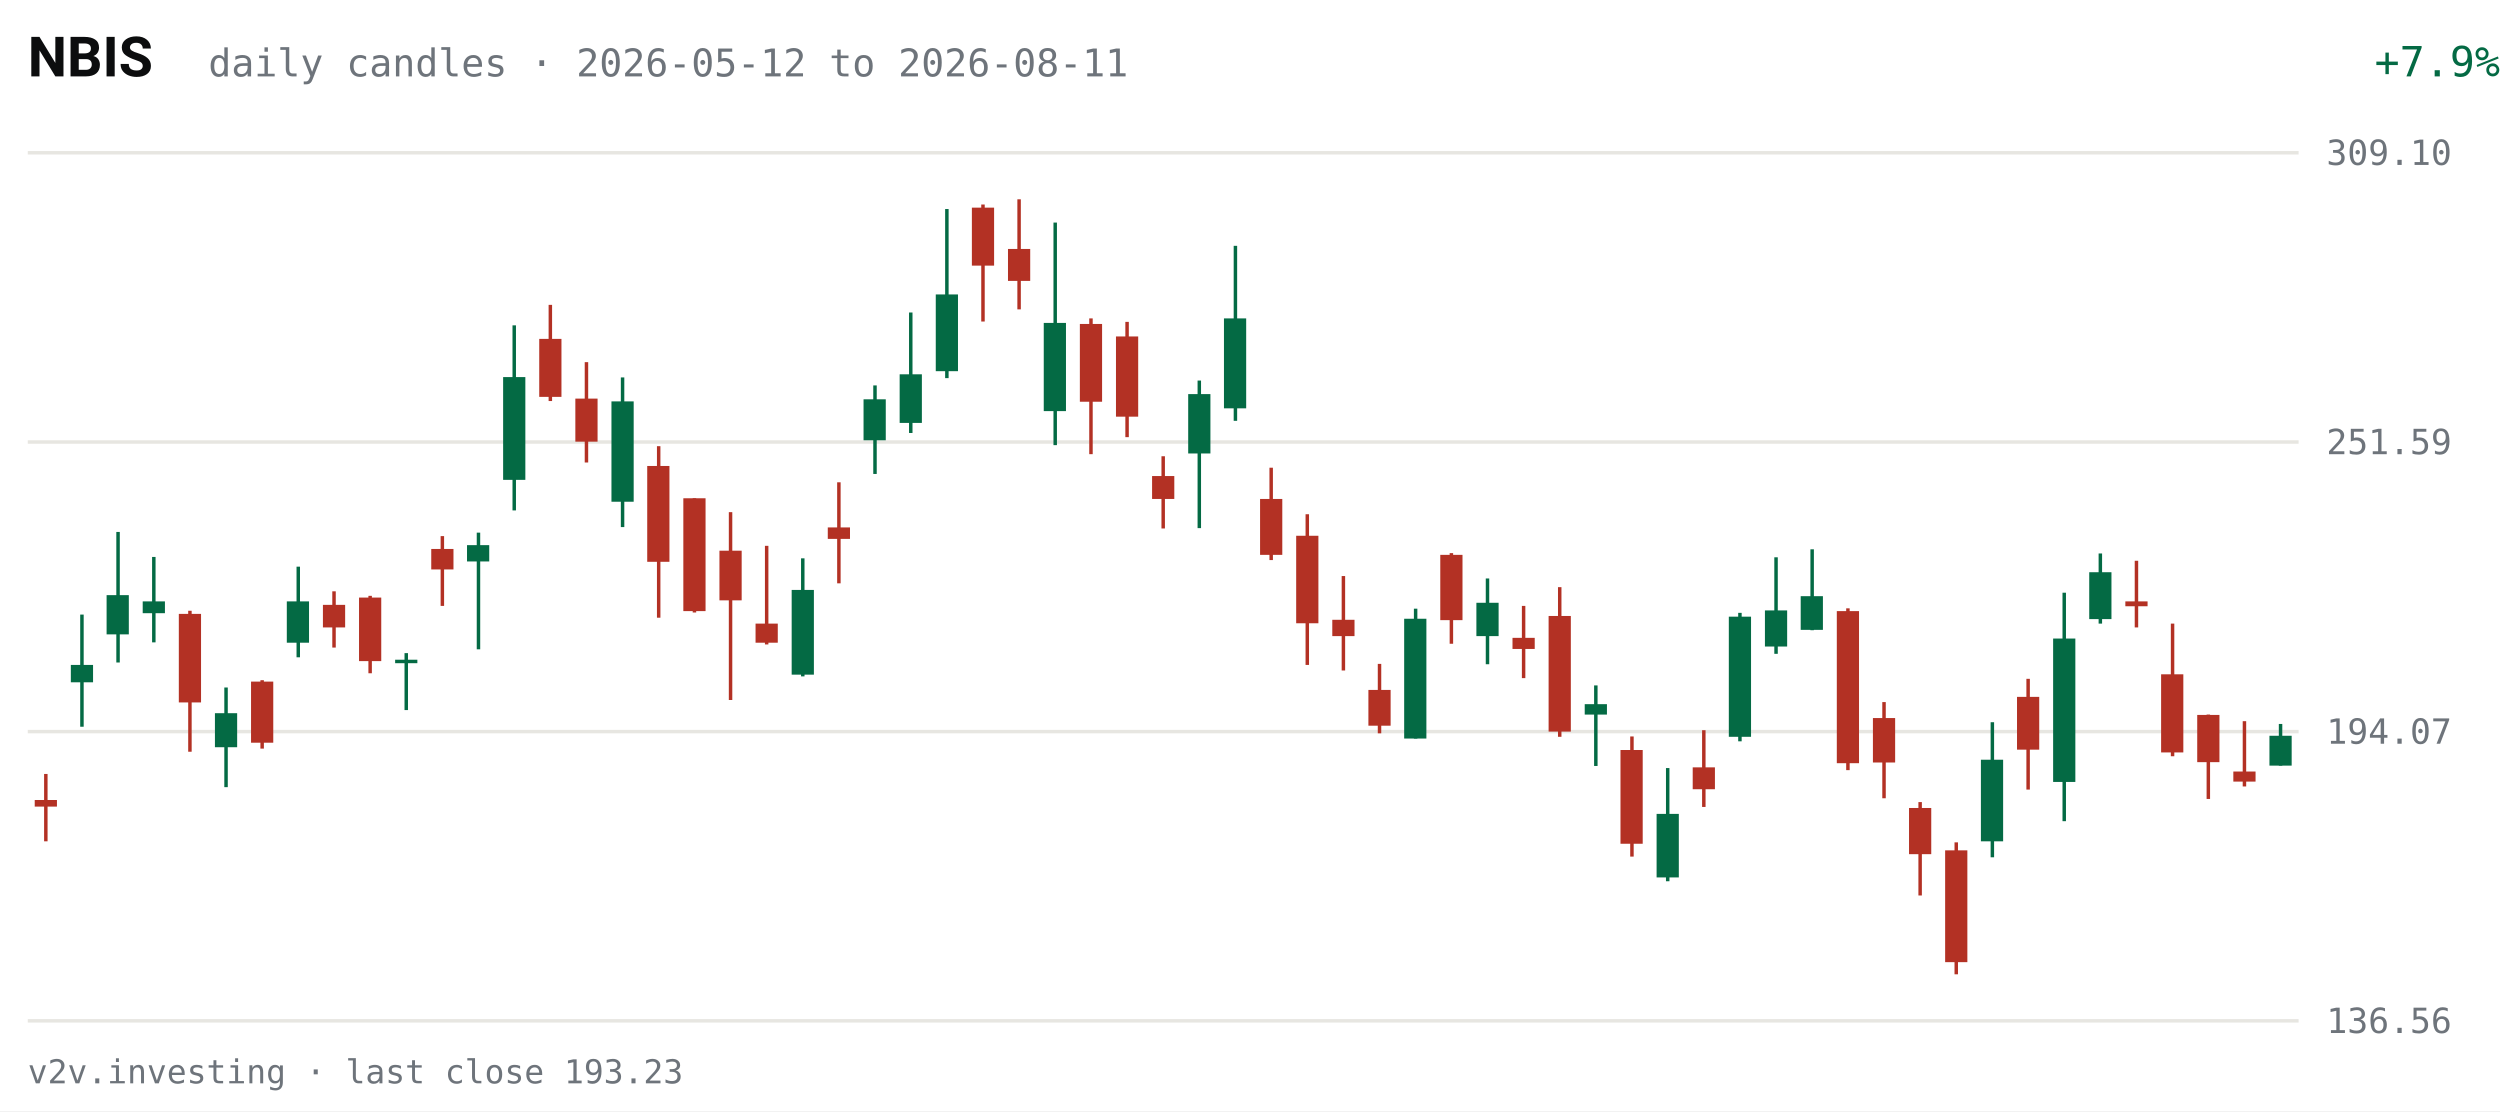
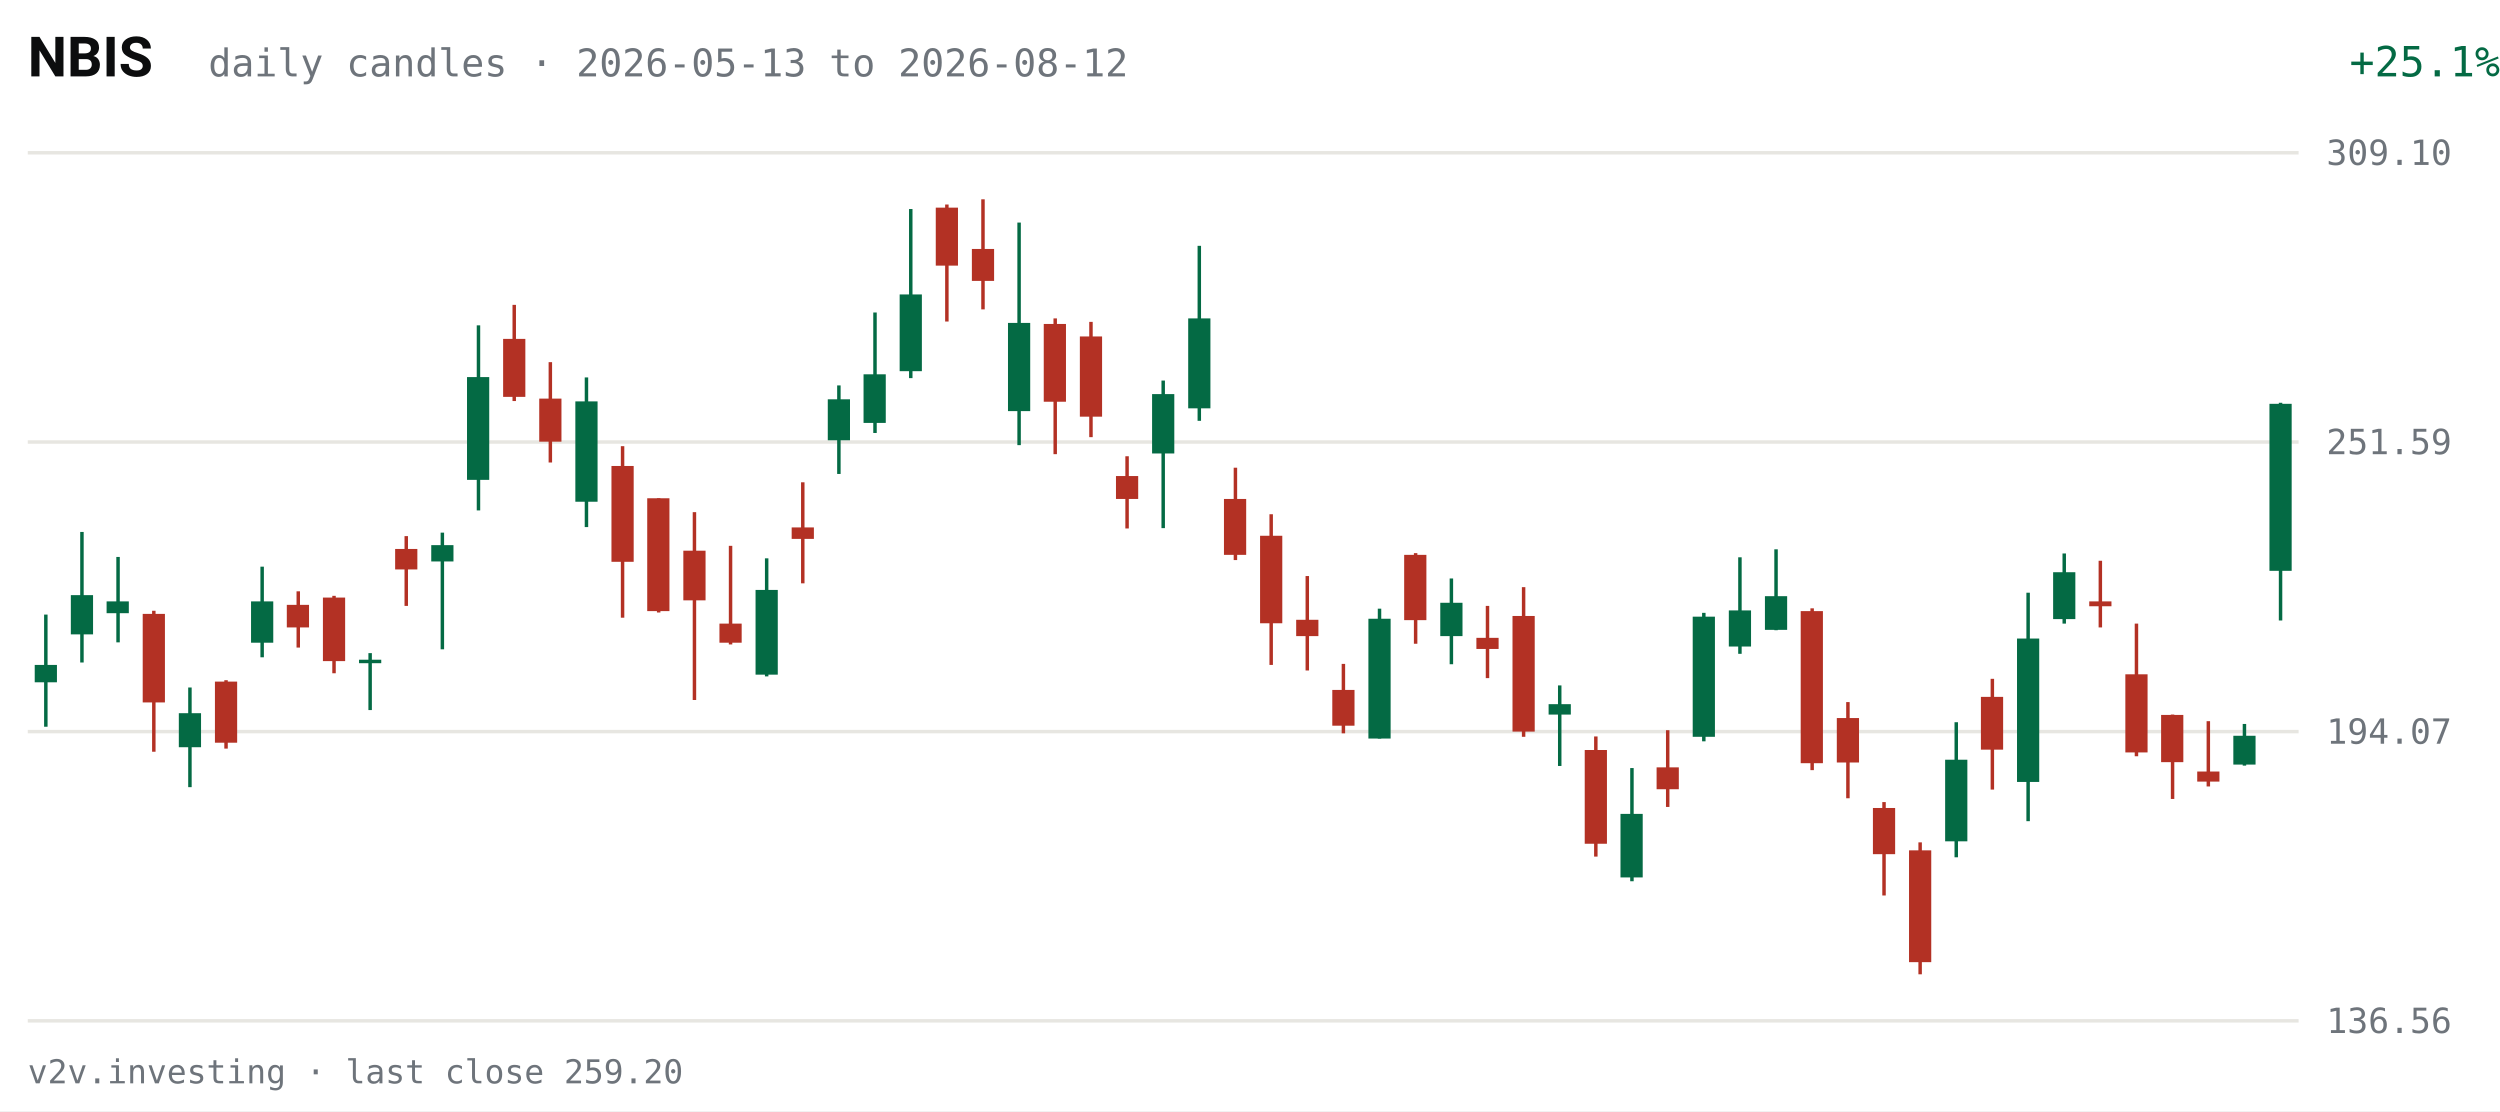
<svg xmlns="http://www.w3.org/2000/svg" viewBox="0 0 720 320" width="720" height="320" role="img" aria-label="NBIS daily candles, last 63 sessions">
  <rect width="720" height="320" fill="#FFFFFF" />
  <text x="8" y="22" fill="#0C0D0E" font-size="16" font-weight="600" font-family="system-ui,-apple-system,Segoe UI,Roboto,sans-serif">NBIS</text>
-   <text x="60" y="22" fill="#6E747B" font-size="11" font-family="ui-monospace,SFMono-Regular,Menlo,Consolas,monospace">daily candles · 2026-05-12 to 2026-08-11</text>
-   <text x="670" y="22" fill="#046A44" font-size="12" text-anchor="end" font-family="ui-monospace,SFMono-Regular,Menlo,Consolas,monospace" transform="translate(50,0)">+7.9%</text>
+   <text x="60" y="22" fill="#6E747B" font-size="11" font-family="ui-monospace,SFMono-Regular,Menlo,Consolas,monospace">daily candles · 2026-05-13 to 2026-08-12</text>
+   <text x="670" y="22" fill="#046A44" font-size="12" text-anchor="end" font-family="ui-monospace,SFMono-Regular,Menlo,Consolas,monospace" transform="translate(50,0)">+25.1%</text>
  <g font-family="ui-monospace,SFMono-Regular,Menlo,Consolas,monospace">
    <line x1="8" y1="294.0" x2="662" y2="294.0" stroke="#E7E6E1" stroke-width="1" />
    <text x="670" y="297.5" fill="#6E747B" font-size="10">136.56</text>
    <line x1="8" y1="210.7" x2="662" y2="210.7" stroke="#E7E6E1" stroke-width="1" />
    <text x="670" y="214.2" fill="#6E747B" font-size="10">194.07</text>
    <line x1="8" y1="127.3" x2="662" y2="127.3" stroke="#E7E6E1" stroke-width="1" />
    <text x="670" y="130.8" fill="#6E747B" font-size="10">251.59</text>
    <line x1="8" y1="44.0" x2="662" y2="44.0" stroke="#E7E6E1" stroke-width="1" />
    <text x="670" y="47.5" fill="#6E747B" font-size="10">309.10</text>
-     <line x1="13.2" y1="222.9" x2="13.2" y2="242.3" stroke="#B33124" stroke-width="1" />
-     <rect x="10.0" y="230.4" width="6.4" height="1.9" fill="#B33124" />
-     <line x1="23.6" y1="177.0" x2="23.6" y2="209.3" stroke="#046A44" stroke-width="1" />
-     <rect x="20.4" y="191.5" width="6.4" height="5.0" fill="#046A44" />
-     <line x1="34.0" y1="153.2" x2="34.0" y2="190.8" stroke="#046A44" stroke-width="1" />
-     <rect x="30.7" y="171.4" width="6.4" height="11.3" fill="#046A44" />
-     <line x1="44.3" y1="160.4" x2="44.3" y2="185.0" stroke="#046A44" stroke-width="1" />
-     <rect x="41.1" y="173.2" width="6.4" height="3.4" fill="#046A44" />
-     <line x1="54.7" y1="175.9" x2="54.7" y2="216.5" stroke="#B33124" stroke-width="1" />
-     <rect x="51.5" y="176.8" width="6.4" height="25.5" fill="#B33124" />
-     <line x1="65.1" y1="198.0" x2="65.1" y2="226.7" stroke="#046A44" stroke-width="1" />
-     <rect x="61.9" y="205.4" width="6.4" height="9.8" fill="#046A44" />
-     <line x1="75.5" y1="195.9" x2="75.5" y2="215.6" stroke="#B33124" stroke-width="1" />
-     <rect x="72.3" y="196.3" width="6.4" height="17.6" fill="#B33124" />
-     <line x1="85.9" y1="163.2" x2="85.9" y2="189.3" stroke="#046A44" stroke-width="1" />
-     <rect x="82.6" y="173.2" width="6.4" height="11.9" fill="#046A44" />
-     <line x1="96.2" y1="170.3" x2="96.2" y2="186.5" stroke="#B33124" stroke-width="1" />
-     <rect x="93.0" y="174.2" width="6.4" height="6.5" fill="#B33124" />
-     <line x1="106.6" y1="171.6" x2="106.6" y2="193.9" stroke="#B33124" stroke-width="1" />
-     <rect x="103.4" y="172.1" width="6.4" height="18.3" fill="#B33124" />
-     <line x1="117.0" y1="188.1" x2="117.0" y2="204.5" stroke="#046A44" stroke-width="1" />
-     <rect x="113.8" y="190.0" width="6.4" height="1.0" fill="#046A44" />
-     <line x1="127.4" y1="154.4" x2="127.4" y2="174.5" stroke="#B33124" stroke-width="1" />
-     <rect x="124.2" y="158.1" width="6.4" height="5.9" fill="#B33124" />
-     <line x1="137.8" y1="153.4" x2="137.8" y2="187.0" stroke="#046A44" stroke-width="1" />
-     <rect x="134.5" y="157.0" width="6.4" height="4.7" fill="#046A44" />
-     <line x1="148.1" y1="93.7" x2="148.1" y2="147.0" stroke="#046A44" stroke-width="1" />
-     <rect x="144.9" y="108.6" width="6.4" height="29.6" fill="#046A44" />
-     <line x1="158.5" y1="87.8" x2="158.5" y2="115.5" stroke="#B33124" stroke-width="1" />
-     <rect x="155.3" y="97.6" width="6.4" height="16.7" fill="#B33124" />
-     <line x1="168.9" y1="104.3" x2="168.9" y2="133.2" stroke="#B33124" stroke-width="1" />
-     <rect x="165.7" y="114.8" width="6.4" height="12.4" fill="#B33124" />
-     <line x1="179.3" y1="108.7" x2="179.3" y2="151.8" stroke="#046A44" stroke-width="1" />
-     <rect x="176.1" y="115.6" width="6.4" height="28.9" fill="#046A44" />
-     <line x1="189.7" y1="128.5" x2="189.7" y2="177.9" stroke="#B33124" stroke-width="1" />
-     <rect x="186.4" y="134.2" width="6.4" height="27.6" fill="#B33124" />
-     <line x1="200.0" y1="143.5" x2="200.0" y2="176.4" stroke="#B33124" stroke-width="1" />
-     <rect x="196.8" y="143.5" width="6.4" height="32.5" fill="#B33124" />
-     <line x1="210.4" y1="147.5" x2="210.4" y2="201.6" stroke="#B33124" stroke-width="1" />
-     <rect x="207.2" y="158.6" width="6.4" height="14.3" fill="#B33124" />
-     <line x1="220.8" y1="157.2" x2="220.8" y2="185.6" stroke="#B33124" stroke-width="1" />
-     <rect x="217.6" y="179.6" width="6.4" height="5.5" fill="#B33124" />
-     <line x1="231.2" y1="160.8" x2="231.2" y2="194.8" stroke="#046A44" stroke-width="1" />
-     <rect x="228.0" y="169.9" width="6.4" height="24.4" fill="#046A44" />
-     <line x1="241.6" y1="138.9" x2="241.6" y2="168.0" stroke="#B33124" stroke-width="1" />
-     <rect x="238.4" y="151.9" width="6.4" height="3.3" fill="#B33124" />
-     <line x1="252.0" y1="111.0" x2="252.0" y2="136.5" stroke="#046A44" stroke-width="1" />
-     <rect x="248.7" y="115.0" width="6.4" height="11.8" fill="#046A44" />
-     <line x1="262.3" y1="90.0" x2="262.3" y2="124.7" stroke="#046A44" stroke-width="1" />
-     <rect x="259.1" y="107.8" width="6.4" height="14.0" fill="#046A44" />
-     <line x1="272.7" y1="60.2" x2="272.7" y2="108.9" stroke="#046A44" stroke-width="1" />
-     <rect x="269.5" y="84.8" width="6.4" height="22.1" fill="#046A44" />
-     <line x1="283.1" y1="58.9" x2="283.1" y2="92.6" stroke="#B33124" stroke-width="1" />
-     <rect x="279.9" y="59.8" width="6.4" height="16.7" fill="#B33124" />
-     <line x1="293.5" y1="57.4" x2="293.5" y2="89.1" stroke="#B33124" stroke-width="1" />
-     <rect x="290.3" y="71.7" width="6.4" height="9.2" fill="#B33124" />
-     <line x1="303.9" y1="64.1" x2="303.9" y2="128.2" stroke="#046A44" stroke-width="1" />
-     <rect x="300.6" y="93.0" width="6.4" height="25.4" fill="#046A44" />
-     <line x1="314.2" y1="91.7" x2="314.2" y2="130.8" stroke="#B33124" stroke-width="1" />
-     <rect x="311.0" y="93.3" width="6.4" height="22.4" fill="#B33124" />
-     <line x1="324.6" y1="92.7" x2="324.6" y2="125.9" stroke="#B33124" stroke-width="1" />
-     <rect x="321.4" y="96.9" width="6.4" height="23.1" fill="#B33124" />
-     <line x1="335.0" y1="131.4" x2="335.0" y2="152.2" stroke="#B33124" stroke-width="1" />
-     <rect x="331.8" y="137.1" width="6.4" height="6.6" fill="#B33124" />
-     <line x1="345.4" y1="109.6" x2="345.4" y2="152.1" stroke="#046A44" stroke-width="1" />
-     <rect x="342.2" y="113.5" width="6.4" height="17.1" fill="#046A44" />
-     <line x1="355.8" y1="70.8" x2="355.8" y2="121.2" stroke="#046A44" stroke-width="1" />
-     <rect x="352.5" y="91.7" width="6.4" height="25.9" fill="#046A44" />
-     <line x1="366.1" y1="134.7" x2="366.1" y2="161.3" stroke="#B33124" stroke-width="1" />
-     <rect x="362.9" y="143.7" width="6.4" height="16.1" fill="#B33124" />
-     <line x1="376.5" y1="148.1" x2="376.5" y2="191.5" stroke="#B33124" stroke-width="1" />
-     <rect x="373.3" y="154.3" width="6.4" height="25.2" fill="#B33124" />
-     <line x1="386.9" y1="165.9" x2="386.9" y2="193.1" stroke="#B33124" stroke-width="1" />
-     <rect x="383.7" y="178.5" width="6.4" height="4.7" fill="#B33124" />
-     <line x1="397.3" y1="191.2" x2="397.3" y2="211.2" stroke="#B33124" stroke-width="1" />
-     <rect x="394.1" y="198.7" width="6.4" height="10.3" fill="#B33124" />
-     <line x1="407.7" y1="175.3" x2="407.7" y2="212.7" stroke="#046A44" stroke-width="1" />
-     <rect x="404.4" y="178.2" width="6.4" height="34.5" fill="#046A44" />
-     <line x1="418.0" y1="159.3" x2="418.0" y2="185.4" stroke="#B33124" stroke-width="1" />
-     <rect x="414.8" y="159.8" width="6.4" height="18.8" fill="#B33124" />
-     <line x1="428.4" y1="166.6" x2="428.4" y2="191.3" stroke="#046A44" stroke-width="1" />
-     <rect x="425.2" y="173.6" width="6.4" height="9.6" fill="#046A44" />
-     <line x1="438.8" y1="174.5" x2="438.8" y2="195.3" stroke="#B33124" stroke-width="1" />
-     <rect x="435.6" y="183.7" width="6.4" height="3.2" fill="#B33124" />
-     <line x1="449.2" y1="169.1" x2="449.2" y2="212.2" stroke="#B33124" stroke-width="1" />
-     <rect x="446.0" y="177.4" width="6.4" height="33.3" fill="#B33124" />
-     <line x1="459.6" y1="197.4" x2="459.6" y2="220.6" stroke="#046A44" stroke-width="1" />
-     <rect x="456.4" y="202.8" width="6.4" height="3.0" fill="#046A44" />
-     <line x1="470.0" y1="212.1" x2="470.0" y2="246.7" stroke="#B33124" stroke-width="1" />
-     <rect x="466.7" y="216.0" width="6.4" height="27.0" fill="#B33124" />
-     <line x1="480.3" y1="221.2" x2="480.3" y2="253.8" stroke="#046A44" stroke-width="1" />
-     <rect x="477.1" y="234.4" width="6.4" height="18.3" fill="#046A44" />
-     <line x1="490.7" y1="210.3" x2="490.7" y2="232.4" stroke="#B33124" stroke-width="1" />
-     <rect x="487.5" y="221.0" width="6.4" height="6.3" fill="#B33124" />
-     <line x1="501.1" y1="176.5" x2="501.1" y2="213.5" stroke="#046A44" stroke-width="1" />
-     <rect x="497.9" y="177.6" width="6.4" height="34.6" fill="#046A44" />
-     <line x1="511.5" y1="160.5" x2="511.5" y2="188.3" stroke="#046A44" stroke-width="1" />
-     <rect x="508.3" y="175.8" width="6.4" height="10.4" fill="#046A44" />
-     <line x1="521.9" y1="158.2" x2="521.9" y2="181.5" stroke="#046A44" stroke-width="1" />
-     <rect x="518.6" y="171.7" width="6.4" height="9.7" fill="#046A44" />
-     <line x1="532.2" y1="175.2" x2="532.2" y2="221.8" stroke="#B33124" stroke-width="1" />
-     <rect x="529.0" y="176.0" width="6.4" height="43.8" fill="#B33124" />
-     <line x1="542.6" y1="202.2" x2="542.6" y2="229.9" stroke="#B33124" stroke-width="1" />
-     <rect x="539.4" y="206.8" width="6.4" height="12.8" fill="#B33124" />
-     <line x1="553.0" y1="231.0" x2="553.0" y2="257.9" stroke="#B33124" stroke-width="1" />
-     <rect x="549.8" y="232.7" width="6.4" height="13.3" fill="#B33124" />
-     <line x1="563.4" y1="242.6" x2="563.4" y2="280.6" stroke="#B33124" stroke-width="1" />
-     <rect x="560.2" y="244.9" width="6.4" height="32.2" fill="#B33124" />
-     <line x1="573.8" y1="208.0" x2="573.8" y2="246.9" stroke="#046A44" stroke-width="1" />
-     <rect x="570.5" y="218.8" width="6.4" height="23.5" fill="#046A44" />
-     <line x1="584.1" y1="195.5" x2="584.1" y2="227.4" stroke="#B33124" stroke-width="1" />
-     <rect x="580.9" y="200.7" width="6.4" height="15.2" fill="#B33124" />
-     <line x1="594.5" y1="170.7" x2="594.5" y2="236.5" stroke="#046A44" stroke-width="1" />
-     <rect x="591.3" y="183.9" width="6.4" height="41.3" fill="#046A44" />
-     <line x1="604.9" y1="159.4" x2="604.9" y2="179.6" stroke="#046A44" stroke-width="1" />
-     <rect x="601.7" y="164.8" width="6.4" height="13.5" fill="#046A44" />
-     <line x1="615.3" y1="161.5" x2="615.3" y2="180.7" stroke="#B33124" stroke-width="1" />
-     <rect x="612.1" y="173.2" width="6.4" height="1.4" fill="#B33124" />
-     <line x1="625.7" y1="179.6" x2="625.7" y2="217.8" stroke="#B33124" stroke-width="1" />
-     <rect x="622.4" y="194.2" width="6.4" height="22.5" fill="#B33124" />
-     <line x1="636.0" y1="205.8" x2="636.0" y2="230.1" stroke="#B33124" stroke-width="1" />
-     <rect x="632.8" y="205.9" width="6.4" height="13.6" fill="#B33124" />
-     <line x1="646.4" y1="207.7" x2="646.4" y2="226.5" stroke="#B33124" stroke-width="1" />
-     <rect x="643.2" y="222.2" width="6.4" height="2.9" fill="#B33124" />
-     <line x1="656.8" y1="208.5" x2="656.8" y2="220.5" stroke="#046A44" stroke-width="1" />
-     <rect x="653.6" y="211.9" width="6.4" height="8.6" fill="#046A44" />
+     <line x1="13.2" y1="177.0" x2="13.2" y2="209.3" stroke="#046A44" stroke-width="1" />
+     <rect x="10.0" y="191.5" width="6.4" height="5.0" fill="#046A44" />
+     <line x1="23.6" y1="153.2" x2="23.6" y2="190.8" stroke="#046A44" stroke-width="1" />
+     <rect x="20.4" y="171.4" width="6.4" height="11.3" fill="#046A44" />
+     <line x1="34.0" y1="160.4" x2="34.0" y2="185.0" stroke="#046A44" stroke-width="1" />
+     <rect x="30.7" y="173.2" width="6.4" height="3.4" fill="#046A44" />
+     <line x1="44.3" y1="175.9" x2="44.3" y2="216.5" stroke="#B33124" stroke-width="1" />
+     <rect x="41.1" y="176.8" width="6.4" height="25.5" fill="#B33124" />
+     <line x1="54.7" y1="198.0" x2="54.7" y2="226.7" stroke="#046A44" stroke-width="1" />
+     <rect x="51.5" y="205.4" width="6.4" height="9.8" fill="#046A44" />
+     <line x1="65.1" y1="195.9" x2="65.1" y2="215.6" stroke="#B33124" stroke-width="1" />
+     <rect x="61.9" y="196.3" width="6.4" height="17.6" fill="#B33124" />
+     <line x1="75.5" y1="163.2" x2="75.5" y2="189.3" stroke="#046A44" stroke-width="1" />
+     <rect x="72.3" y="173.2" width="6.4" height="11.9" fill="#046A44" />
+     <line x1="85.9" y1="170.3" x2="85.9" y2="186.5" stroke="#B33124" stroke-width="1" />
+     <rect x="82.6" y="174.2" width="6.4" height="6.5" fill="#B33124" />
+     <line x1="96.2" y1="171.6" x2="96.2" y2="193.9" stroke="#B33124" stroke-width="1" />
+     <rect x="93.0" y="172.1" width="6.4" height="18.3" fill="#B33124" />
+     <line x1="106.6" y1="188.1" x2="106.6" y2="204.5" stroke="#046A44" stroke-width="1" />
+     <rect x="103.4" y="190.0" width="6.4" height="1.0" fill="#046A44" />
+     <line x1="117.0" y1="154.4" x2="117.0" y2="174.5" stroke="#B33124" stroke-width="1" />
+     <rect x="113.8" y="158.1" width="6.4" height="5.9" fill="#B33124" />
+     <line x1="127.4" y1="153.4" x2="127.4" y2="187.0" stroke="#046A44" stroke-width="1" />
+     <rect x="124.2" y="157.0" width="6.4" height="4.7" fill="#046A44" />
+     <line x1="137.8" y1="93.7" x2="137.8" y2="147.0" stroke="#046A44" stroke-width="1" />
+     <rect x="134.5" y="108.6" width="6.4" height="29.6" fill="#046A44" />
+     <line x1="148.1" y1="87.8" x2="148.1" y2="115.5" stroke="#B33124" stroke-width="1" />
+     <rect x="144.9" y="97.6" width="6.4" height="16.7" fill="#B33124" />
+     <line x1="158.5" y1="104.3" x2="158.5" y2="133.2" stroke="#B33124" stroke-width="1" />
+     <rect x="155.3" y="114.8" width="6.4" height="12.4" fill="#B33124" />
+     <line x1="168.9" y1="108.7" x2="168.9" y2="151.8" stroke="#046A44" stroke-width="1" />
+     <rect x="165.7" y="115.6" width="6.4" height="28.9" fill="#046A44" />
+     <line x1="179.3" y1="128.5" x2="179.3" y2="177.9" stroke="#B33124" stroke-width="1" />
+     <rect x="176.1" y="134.2" width="6.4" height="27.6" fill="#B33124" />
+     <line x1="189.7" y1="143.5" x2="189.7" y2="176.4" stroke="#B33124" stroke-width="1" />
+     <rect x="186.4" y="143.5" width="6.4" height="32.5" fill="#B33124" />
+     <line x1="200.0" y1="147.5" x2="200.0" y2="201.6" stroke="#B33124" stroke-width="1" />
+     <rect x="196.8" y="158.6" width="6.4" height="14.3" fill="#B33124" />
+     <line x1="210.4" y1="157.2" x2="210.4" y2="185.6" stroke="#B33124" stroke-width="1" />
+     <rect x="207.2" y="179.6" width="6.4" height="5.5" fill="#B33124" />
+     <line x1="220.8" y1="160.8" x2="220.8" y2="194.8" stroke="#046A44" stroke-width="1" />
+     <rect x="217.6" y="169.9" width="6.4" height="24.4" fill="#046A44" />
+     <line x1="231.2" y1="138.9" x2="231.2" y2="168.0" stroke="#B33124" stroke-width="1" />
+     <rect x="228.0" y="151.9" width="6.4" height="3.3" fill="#B33124" />
+     <line x1="241.6" y1="111.0" x2="241.6" y2="136.5" stroke="#046A44" stroke-width="1" />
+     <rect x="238.4" y="115.0" width="6.4" height="11.8" fill="#046A44" />
+     <line x1="252.0" y1="90.0" x2="252.0" y2="124.7" stroke="#046A44" stroke-width="1" />
+     <rect x="248.7" y="107.8" width="6.4" height="14.0" fill="#046A44" />
+     <line x1="262.3" y1="60.2" x2="262.3" y2="108.9" stroke="#046A44" stroke-width="1" />
+     <rect x="259.1" y="84.8" width="6.4" height="22.1" fill="#046A44" />
+     <line x1="272.7" y1="58.9" x2="272.7" y2="92.6" stroke="#B33124" stroke-width="1" />
+     <rect x="269.5" y="59.8" width="6.4" height="16.7" fill="#B33124" />
+     <line x1="283.1" y1="57.4" x2="283.1" y2="89.1" stroke="#B33124" stroke-width="1" />
+     <rect x="279.9" y="71.7" width="6.4" height="9.2" fill="#B33124" />
+     <line x1="293.5" y1="64.1" x2="293.5" y2="128.2" stroke="#046A44" stroke-width="1" />
+     <rect x="290.3" y="93.0" width="6.4" height="25.4" fill="#046A44" />
+     <line x1="303.9" y1="91.7" x2="303.9" y2="130.8" stroke="#B33124" stroke-width="1" />
+     <rect x="300.6" y="93.3" width="6.4" height="22.4" fill="#B33124" />
+     <line x1="314.2" y1="92.7" x2="314.2" y2="125.9" stroke="#B33124" stroke-width="1" />
+     <rect x="311.0" y="96.9" width="6.4" height="23.1" fill="#B33124" />
+     <line x1="324.6" y1="131.4" x2="324.6" y2="152.2" stroke="#B33124" stroke-width="1" />
+     <rect x="321.4" y="137.1" width="6.4" height="6.6" fill="#B33124" />
+     <line x1="335.0" y1="109.6" x2="335.0" y2="152.1" stroke="#046A44" stroke-width="1" />
+     <rect x="331.8" y="113.5" width="6.4" height="17.1" fill="#046A44" />
+     <line x1="345.4" y1="70.8" x2="345.4" y2="121.2" stroke="#046A44" stroke-width="1" />
+     <rect x="342.2" y="91.7" width="6.4" height="25.9" fill="#046A44" />
+     <line x1="355.8" y1="134.7" x2="355.8" y2="161.3" stroke="#B33124" stroke-width="1" />
+     <rect x="352.5" y="143.7" width="6.4" height="16.1" fill="#B33124" />
+     <line x1="366.1" y1="148.1" x2="366.1" y2="191.5" stroke="#B33124" stroke-width="1" />
+     <rect x="362.9" y="154.3" width="6.4" height="25.2" fill="#B33124" />
+     <line x1="376.5" y1="165.9" x2="376.5" y2="193.1" stroke="#B33124" stroke-width="1" />
+     <rect x="373.3" y="178.5" width="6.4" height="4.7" fill="#B33124" />
+     <line x1="386.9" y1="191.2" x2="386.9" y2="211.2" stroke="#B33124" stroke-width="1" />
+     <rect x="383.7" y="198.7" width="6.4" height="10.3" fill="#B33124" />
+     <line x1="397.3" y1="175.3" x2="397.3" y2="212.7" stroke="#046A44" stroke-width="1" />
+     <rect x="394.1" y="178.2" width="6.4" height="34.5" fill="#046A44" />
+     <line x1="407.7" y1="159.3" x2="407.7" y2="185.4" stroke="#B33124" stroke-width="1" />
+     <rect x="404.4" y="159.8" width="6.4" height="18.8" fill="#B33124" />
+     <line x1="418.0" y1="166.6" x2="418.0" y2="191.3" stroke="#046A44" stroke-width="1" />
+     <rect x="414.8" y="173.6" width="6.4" height="9.6" fill="#046A44" />
+     <line x1="428.4" y1="174.5" x2="428.4" y2="195.3" stroke="#B33124" stroke-width="1" />
+     <rect x="425.2" y="183.7" width="6.4" height="3.2" fill="#B33124" />
+     <line x1="438.8" y1="169.1" x2="438.8" y2="212.2" stroke="#B33124" stroke-width="1" />
+     <rect x="435.6" y="177.4" width="6.4" height="33.3" fill="#B33124" />
+     <line x1="449.2" y1="197.4" x2="449.2" y2="220.6" stroke="#046A44" stroke-width="1" />
+     <rect x="446.0" y="202.8" width="6.4" height="3.0" fill="#046A44" />
+     <line x1="459.6" y1="212.1" x2="459.6" y2="246.7" stroke="#B33124" stroke-width="1" />
+     <rect x="456.4" y="216.0" width="6.4" height="27.0" fill="#B33124" />
+     <line x1="470.0" y1="221.2" x2="470.0" y2="253.8" stroke="#046A44" stroke-width="1" />
+     <rect x="466.7" y="234.4" width="6.4" height="18.3" fill="#046A44" />
+     <line x1="480.3" y1="210.3" x2="480.3" y2="232.4" stroke="#B33124" stroke-width="1" />
+     <rect x="477.1" y="221.0" width="6.4" height="6.3" fill="#B33124" />
+     <line x1="490.7" y1="176.5" x2="490.7" y2="213.5" stroke="#046A44" stroke-width="1" />
+     <rect x="487.5" y="177.6" width="6.4" height="34.6" fill="#046A44" />
+     <line x1="501.1" y1="160.5" x2="501.1" y2="188.3" stroke="#046A44" stroke-width="1" />
+     <rect x="497.9" y="175.8" width="6.4" height="10.4" fill="#046A44" />
+     <line x1="511.5" y1="158.2" x2="511.5" y2="181.5" stroke="#046A44" stroke-width="1" />
+     <rect x="508.3" y="171.7" width="6.4" height="9.7" fill="#046A44" />
+     <line x1="521.9" y1="175.2" x2="521.9" y2="221.8" stroke="#B33124" stroke-width="1" />
+     <rect x="518.6" y="176.0" width="6.4" height="43.8" fill="#B33124" />
+     <line x1="532.2" y1="202.2" x2="532.2" y2="229.9" stroke="#B33124" stroke-width="1" />
+     <rect x="529.0" y="206.8" width="6.4" height="12.8" fill="#B33124" />
+     <line x1="542.6" y1="231.0" x2="542.6" y2="257.9" stroke="#B33124" stroke-width="1" />
+     <rect x="539.4" y="232.7" width="6.4" height="13.3" fill="#B33124" />
+     <line x1="553.0" y1="242.6" x2="553.0" y2="280.6" stroke="#B33124" stroke-width="1" />
+     <rect x="549.8" y="244.9" width="6.4" height="32.2" fill="#B33124" />
+     <line x1="563.4" y1="208.0" x2="563.4" y2="246.9" stroke="#046A44" stroke-width="1" />
+     <rect x="560.2" y="218.8" width="6.4" height="23.5" fill="#046A44" />
+     <line x1="573.8" y1="195.5" x2="573.8" y2="227.4" stroke="#B33124" stroke-width="1" />
+     <rect x="570.5" y="200.7" width="6.4" height="15.2" fill="#B33124" />
+     <line x1="584.1" y1="170.7" x2="584.1" y2="236.5" stroke="#046A44" stroke-width="1" />
+     <rect x="580.9" y="183.9" width="6.4" height="41.3" fill="#046A44" />
+     <line x1="594.5" y1="159.4" x2="594.5" y2="179.6" stroke="#046A44" stroke-width="1" />
+     <rect x="591.3" y="164.8" width="6.4" height="13.5" fill="#046A44" />
+     <line x1="604.9" y1="161.5" x2="604.9" y2="180.7" stroke="#B33124" stroke-width="1" />
+     <rect x="601.7" y="173.2" width="6.4" height="1.4" fill="#B33124" />
+     <line x1="615.3" y1="179.6" x2="615.3" y2="217.8" stroke="#B33124" stroke-width="1" />
+     <rect x="612.1" y="194.2" width="6.4" height="22.5" fill="#B33124" />
+     <line x1="625.7" y1="205.8" x2="625.7" y2="230.1" stroke="#B33124" stroke-width="1" />
+     <rect x="622.4" y="205.9" width="6.4" height="13.6" fill="#B33124" />
+     <line x1="636.0" y1="207.7" x2="636.0" y2="226.5" stroke="#B33124" stroke-width="1" />
+     <rect x="632.8" y="222.2" width="6.4" height="2.9" fill="#B33124" />
+     <line x1="646.4" y1="208.5" x2="646.4" y2="220.5" stroke="#046A44" stroke-width="1" />
+     <rect x="643.2" y="211.9" width="6.4" height="8.3" fill="#046A44" />
+     <line x1="656.8" y1="116.0" x2="656.8" y2="178.7" stroke="#046A44" stroke-width="1" />
+     <rect x="653.6" y="116.3" width="6.4" height="48.1" fill="#046A44" />
  </g>
-   <text x="8" y="312" fill="#6E747B" font-size="9.5" font-family="ui-monospace,SFMono-Regular,Menlo,Consolas,monospace">v2v.investing · last close 193.23</text>
+   <text x="8" y="312" fill="#6E747B" font-size="9.5" font-family="ui-monospace,SFMono-Regular,Menlo,Consolas,monospace">v2v.investing · last close 259.20</text>
</svg>
